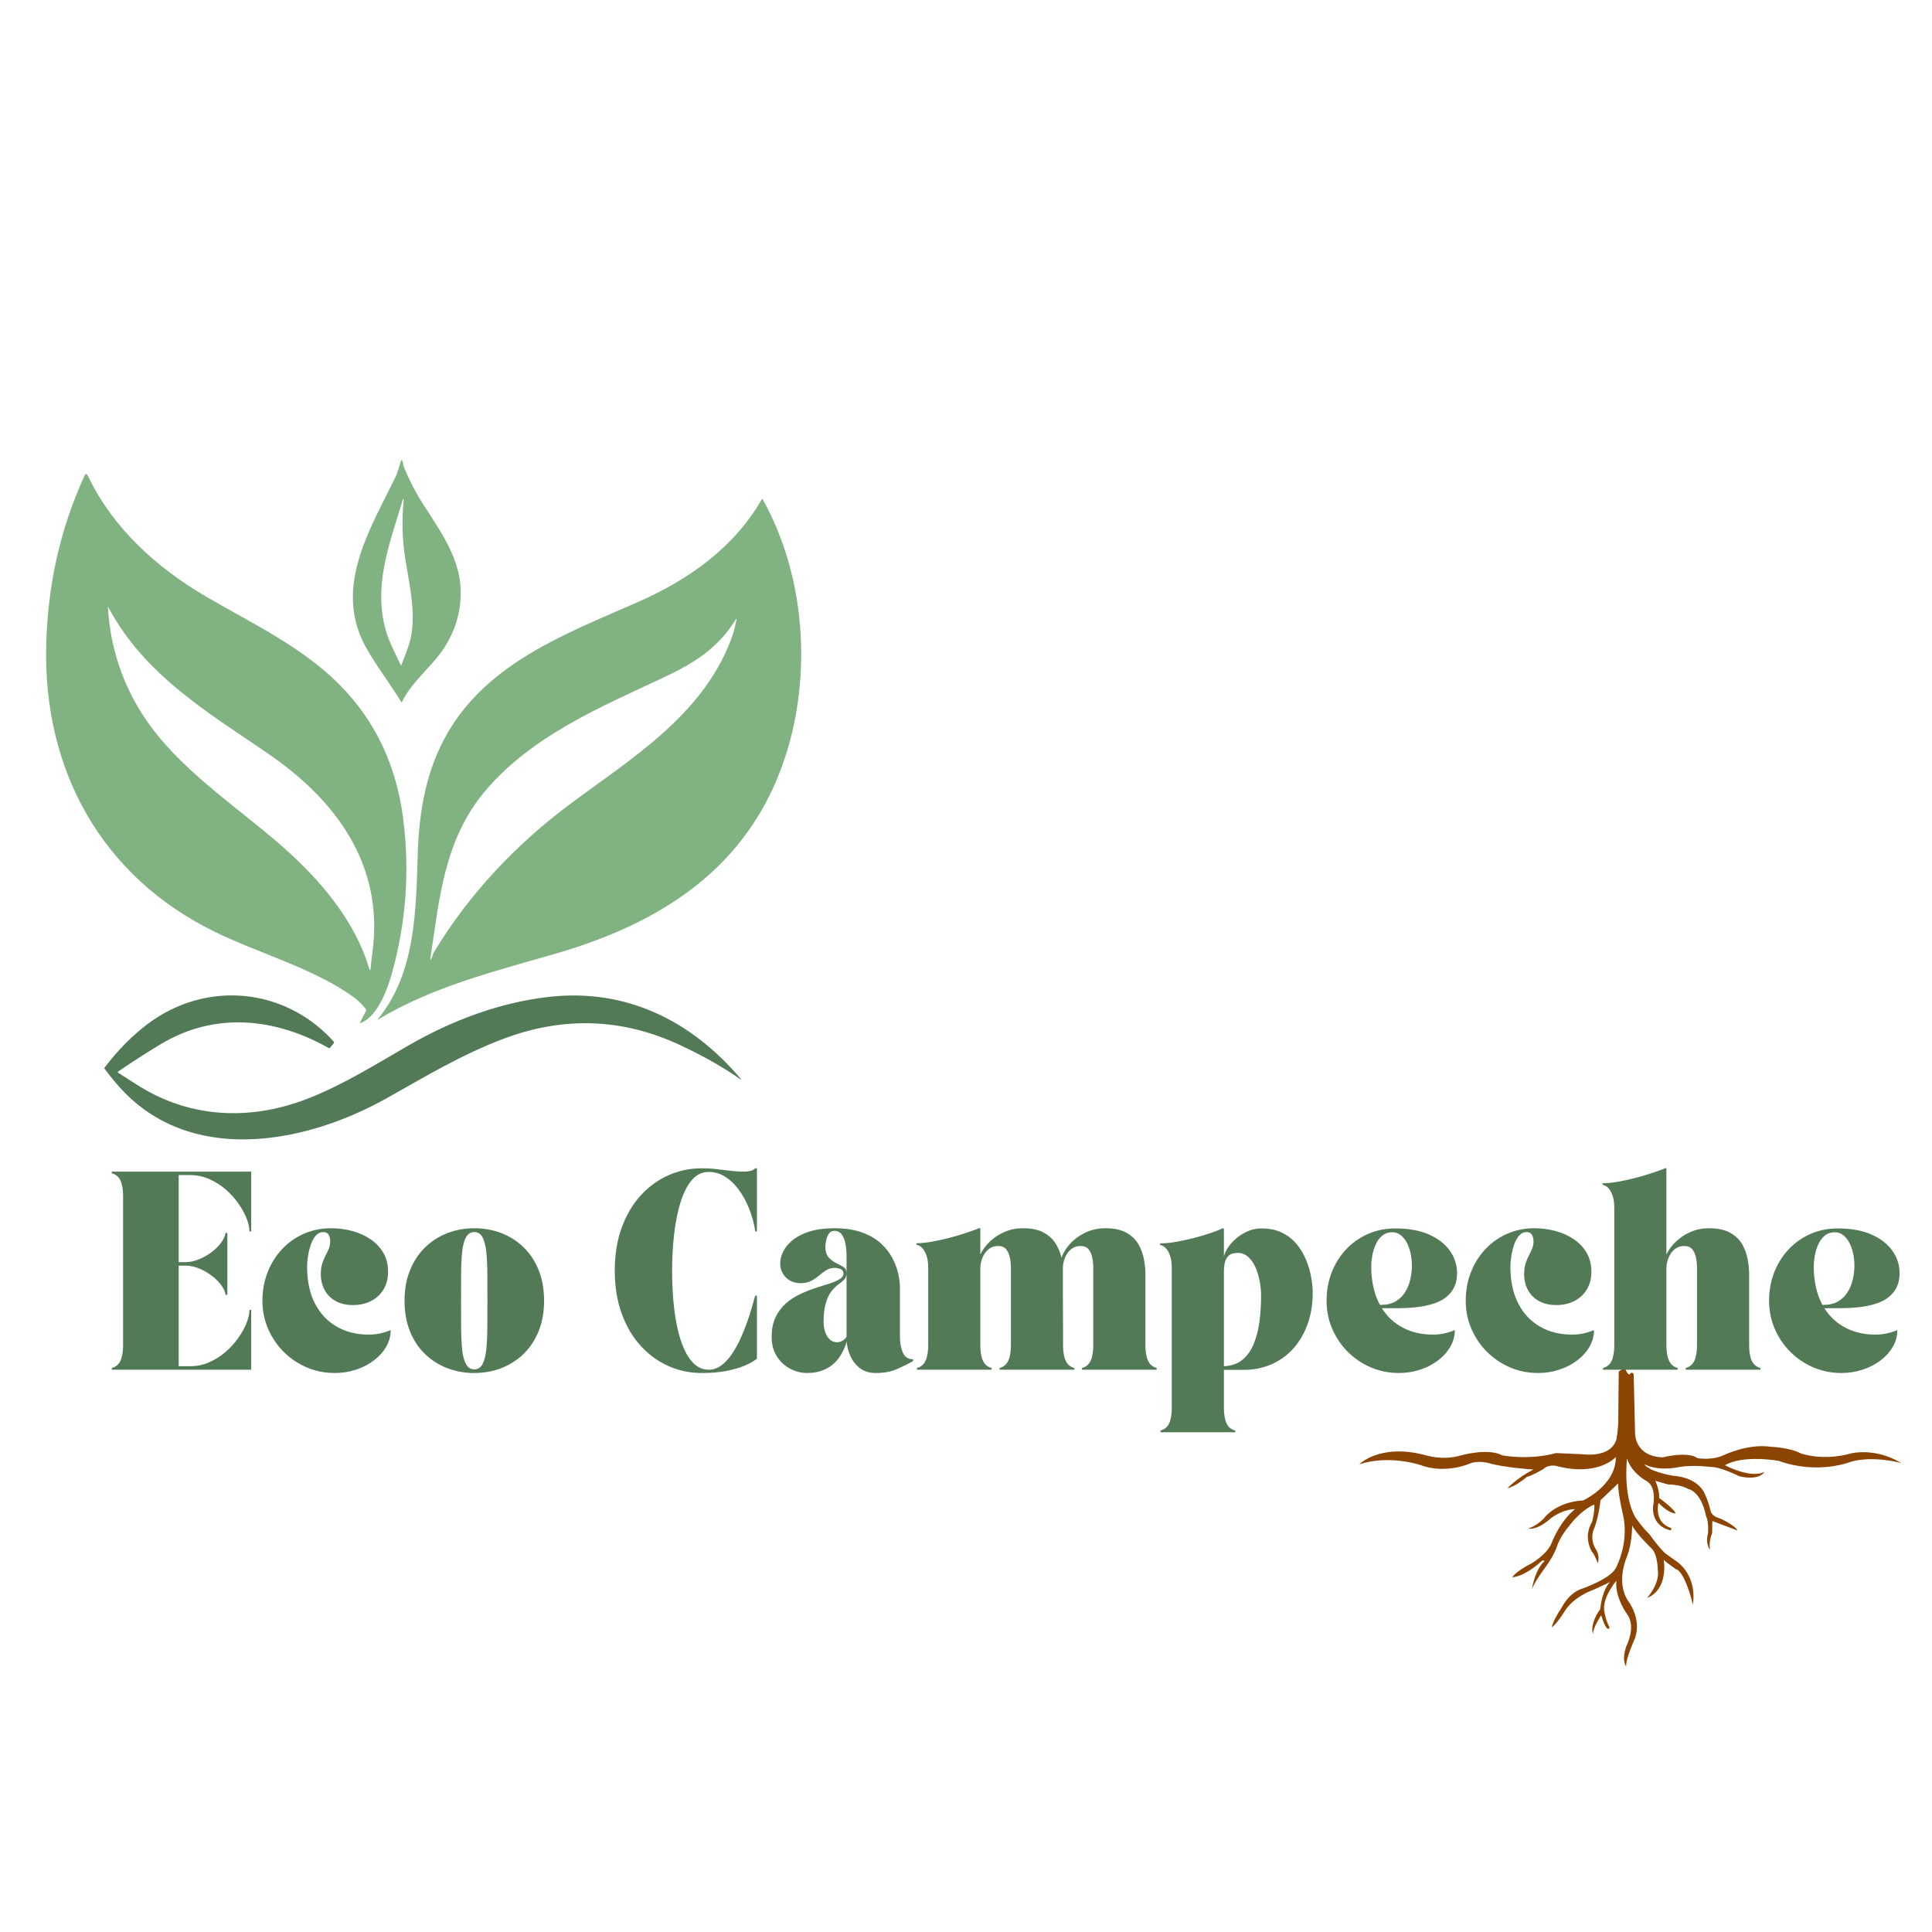
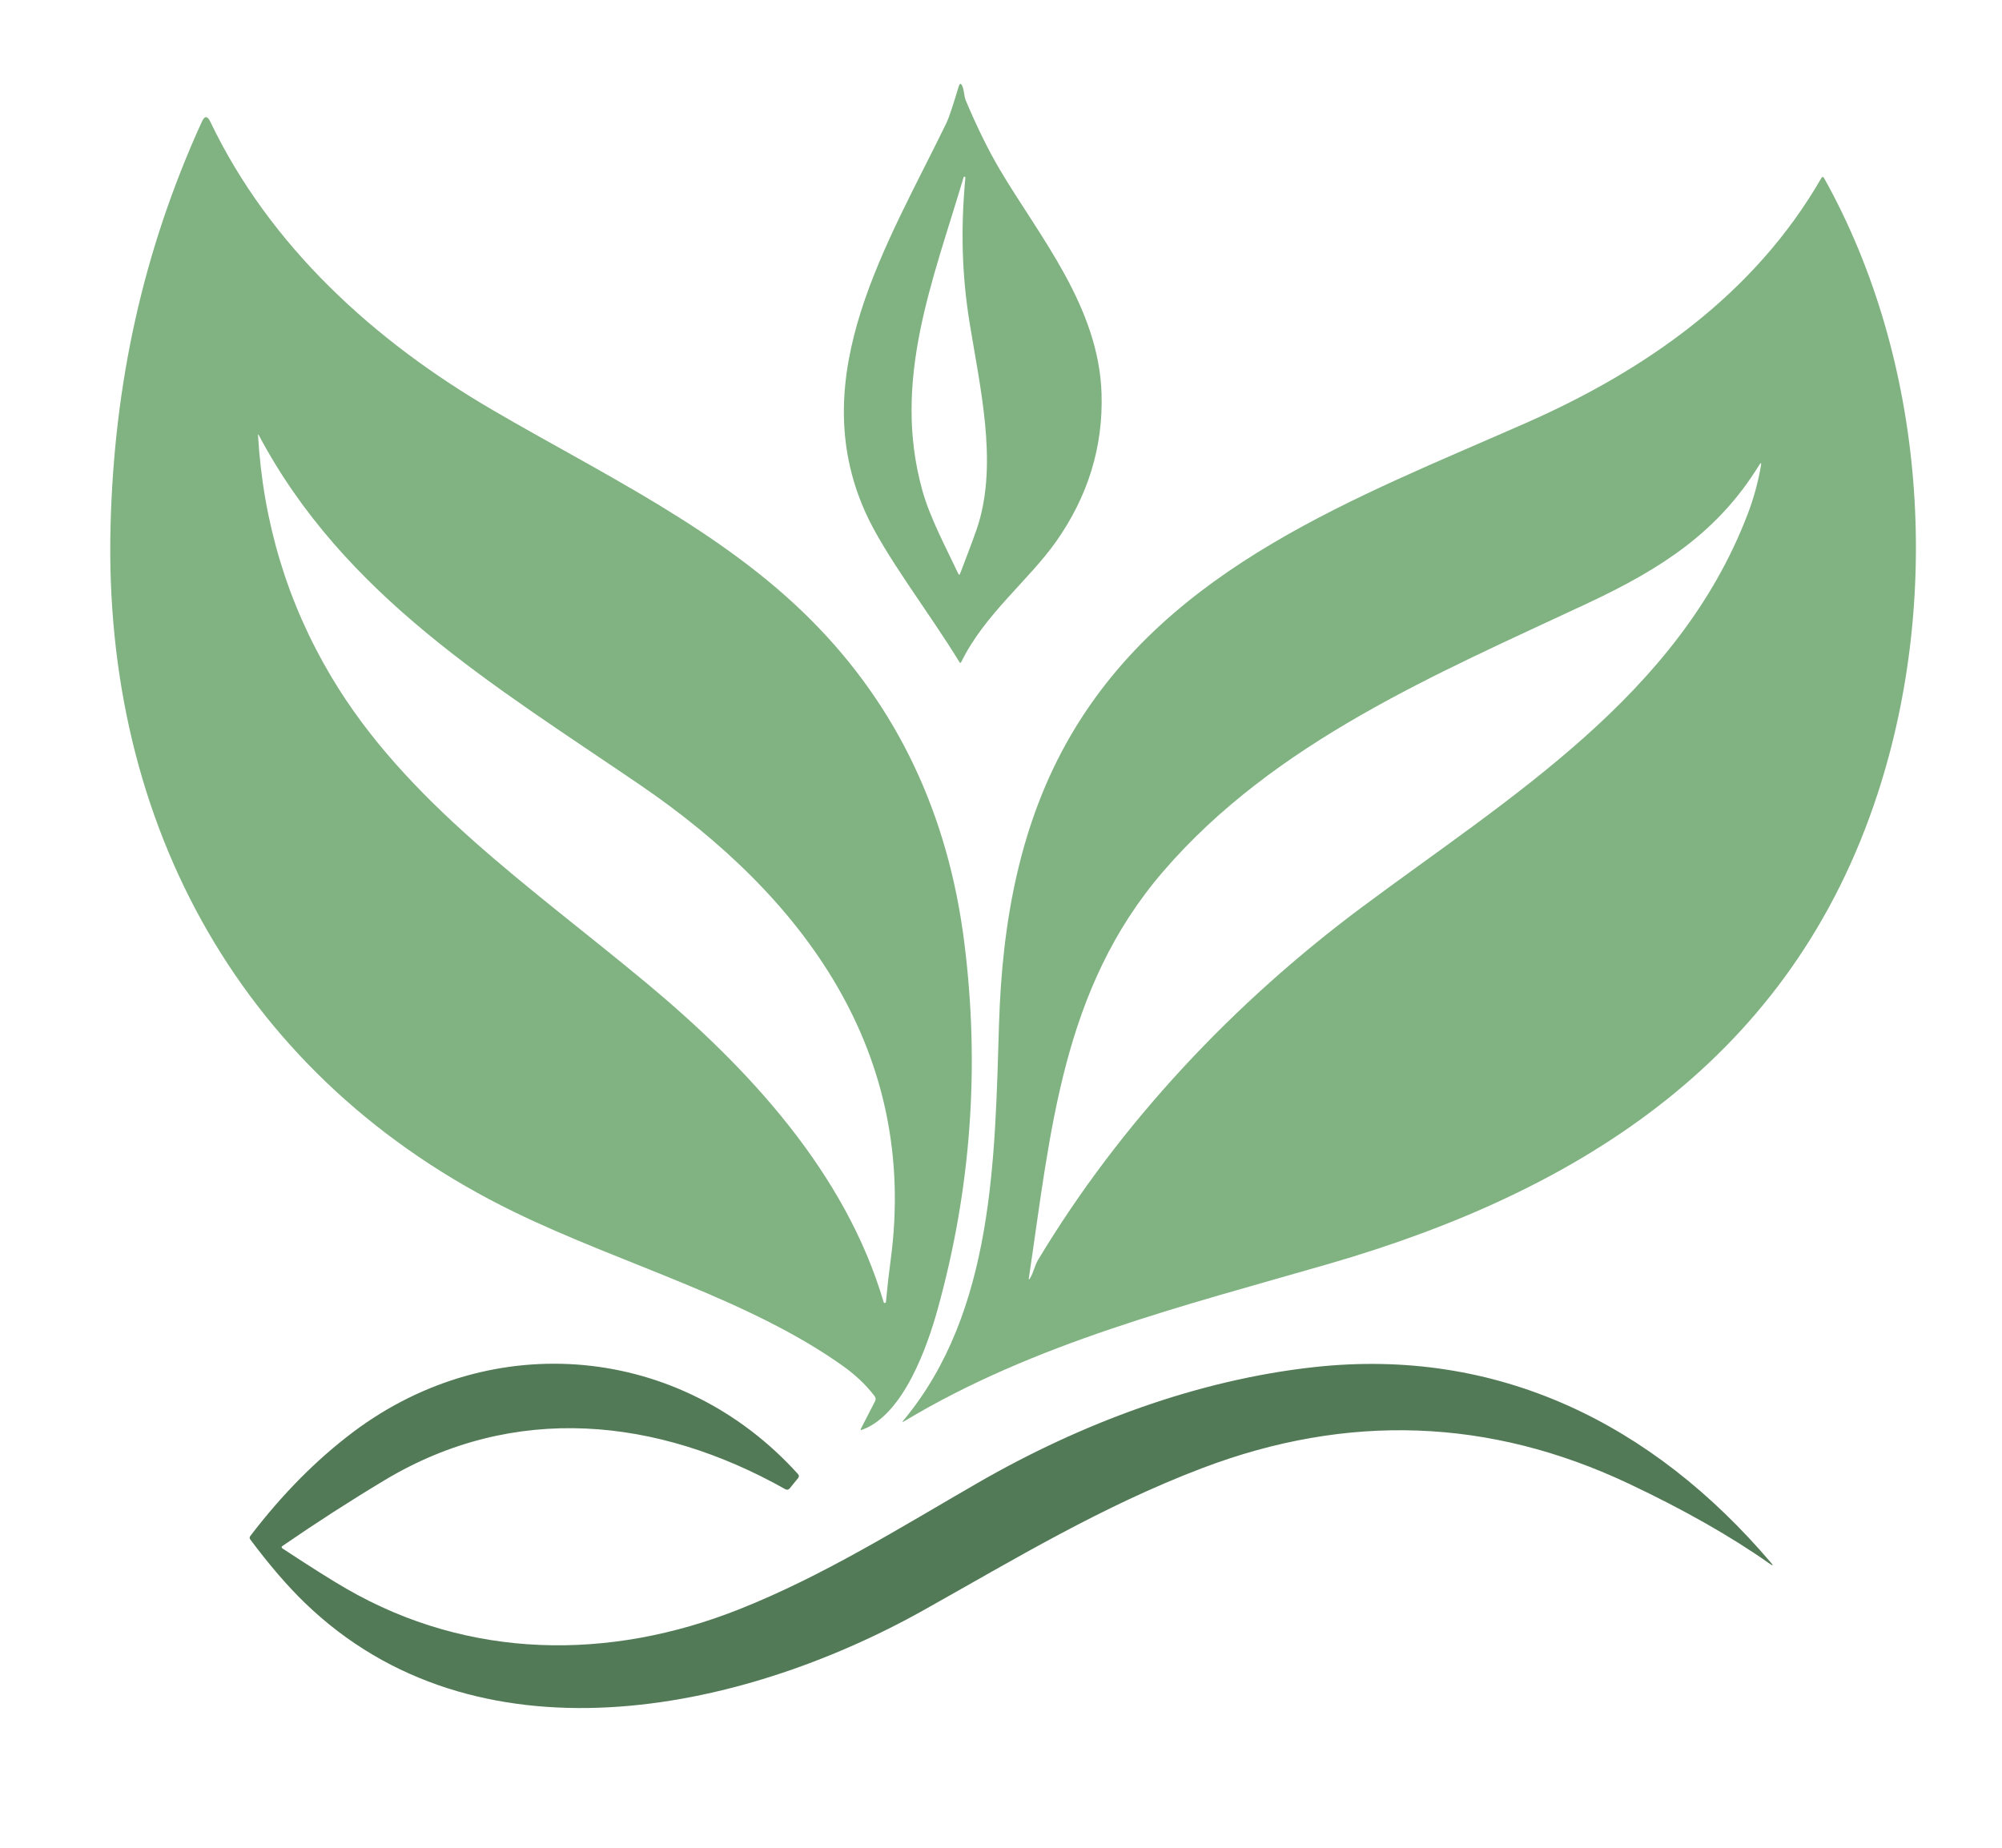
- <svg xmlns="http://www.w3.org/2000/svg" width="2000" zoomAndPan="magnify" viewBox="0 0 1500 1500" height="2000" preserveAspectRatio="xMidYMid meet" version="1.0">
-   <defs>
-     <g />
-     <clipPath id="95bdafae25">
-       <path d="M 1055.375 1062.191 L 1476.125 1062.191 L 1476.125 1293.941 L 1055.375 1293.941 Z M 1055.375 1062.191 " clip-rule="nonzero" />
-     </clipPath>
-     <clipPath id="c013f54023">
-       <rect x="0" width="1398" y="0" height="215" />
-     </clipPath>
-   </defs>
+ <svg xmlns="http://www.w3.org/2000/svg" width="650" viewBox="0 330 650 600" height="600" preserveAspectRatio="xMidYMid meet">
  <path fill="#80b381" d="M 313.574 362.656 C 317.258 371.387 320.957 378.891 324.688 385.191 C 337.363 406.656 356.809 429.574 357.648 457.887 C 358.156 475.133 353.262 491.078 342.973 505.727 C 334.016 518.477 319.766 529.348 312.105 544.941 C 311.906 545.324 311.707 545.324 311.492 544.973 C 301.648 528.812 287.23 510.359 280.902 496.199 C 261.043 451.758 288.379 408.918 307.305 369.887 C 308.055 368.328 309.367 364.43 311.234 358.176 C 311.617 356.922 312.027 356.906 312.504 358.113 C 313.055 359.504 313.008 361.277 313.574 362.656 M 314.828 434.938 C 312.211 418.887 311.938 403.855 313.434 387.684 C 313.449 387.531 313.344 387.391 313.191 387.359 C 313.039 387.332 312.902 387.422 312.855 387.574 C 302.871 421.316 289.492 453.621 299.508 489.414 C 301.969 498.156 307 507.559 311.156 516.352 C 311.355 516.762 311.523 516.746 311.691 516.336 C 314.98 507.836 316.996 502.363 317.73 499.93 C 323.801 479.645 318.25 456.082 314.828 434.938 Z M 314.828 434.938 " fill-opacity="1" fill-rule="nonzero" />
  <path fill="#80b381" d="M 283.973 783.367 C 281.27 779.805 277.859 776.547 273.746 773.609 C 243.062 751.719 201.922 740.559 167.062 723.602 C 79.016 680.777 33.457 598.008 35.887 500.984 C 37.035 455.105 46.191 411.977 65.531 369.535 C 66.434 367.562 67.336 367.562 68.27 369.504 C 87.641 409.988 121.457 440.656 159.738 463.023 C 195.148 483.738 234.18 501.996 263.473 531.473 C 291.297 559.449 307.84 594.309 313.082 636.043 C 318.176 676.359 315.285 716.082 304.414 755.203 C 301.191 766.824 293.453 789.391 279.879 794.281 C 279.434 794.449 279.312 794.312 279.543 793.883 L 284.113 785 C 284.402 784.434 284.355 783.887 283.973 783.367 M 210.039 649.332 C 242.926 676.727 274.543 710.773 286.895 752.832 C 287.016 753.23 287.598 753.188 287.645 752.758 C 288.055 748.246 288.562 743.77 289.156 739.32 C 298.27 671.789 261.117 621.23 207.652 584.766 C 160.441 552.57 111.734 523.582 84.016 471.281 C 83.832 470.93 83.754 470.961 83.77 471.34 C 85.438 499.762 93.371 525.906 107.574 549.77 C 131.809 590.484 172.215 617.852 210.039 649.332 Z M 210.039 649.332 " fill-opacity="1" fill-rule="nonzero" />
  <path fill="#80b381" d="M 324.367 662.266 C 325.391 629.301 331.125 597.059 347.727 568.668 C 379.805 513.797 440.652 491.492 495.398 467.367 C 534.445 450.168 569.641 425.508 591.32 387.867 C 591.641 387.316 591.945 387.316 592.254 387.867 C 625.383 447.23 630.414 523.855 609.711 587.457 C 581.719 673.516 513.395 716.707 431.156 740.48 C 384.281 754.027 335.789 766.09 293.59 791.5 C 292.949 791.879 292.871 791.773 293.348 791.207 C 322.824 755.816 323.008 705.836 324.367 662.266 M 336.98 739.211 C 363.855 694.418 400.734 655.492 442.059 624.672 C 490.02 588.91 544.875 555.949 567.426 496.949 C 569.367 491.859 570.805 486.629 571.734 481.262 C 571.918 480.18 571.719 480.102 571.141 481.051 C 557.824 502.715 539.582 514.594 515.367 525.938 C 466.414 548.855 413.852 570.93 377.633 613.004 C 344.762 651.18 341.137 697.52 334.059 744.914 C 333.953 745.602 334.09 745.648 334.441 745.051 C 335.574 743.172 335.957 740.926 336.98 739.211 Z M 336.98 739.211 " fill-opacity="1" fill-rule="nonzero" />
  <path fill="#537a57" d="M 91.781 832.855 C 100.816 838.801 107.711 843.145 112.453 845.879 C 152.324 868.906 197.762 869.332 240.004 852.562 C 267.203 841.77 292.125 826.129 317.395 811.559 C 351.184 792.062 388.855 778.074 426.723 773.918 C 486.289 767.391 536.559 792.277 574.945 837.395 C 575.816 838.418 575.711 838.559 574.594 837.777 C 561.98 828.895 546.691 820.211 528.758 811.742 C 483.66 790.461 437.504 788.793 390.293 806.742 C 357.664 819.156 329.609 836.188 299.938 852.82 C 239.637 886.594 154.359 904.008 99.016 850.512 C 93.434 845.133 87.516 838.266 81.262 829.902 C 80.973 829.523 80.988 829.141 81.277 828.758 C 91.598 815.227 102.742 803.973 114.715 794.969 C 159.895 761.043 221 766.488 259.07 808.637 C 259.469 809.066 259.484 809.508 259.117 809.969 L 256.441 813.254 C 256.012 813.773 255.508 813.867 254.926 813.547 C 213.418 790.199 166.957 785.414 124.957 810.594 C 113.691 817.352 102.637 824.477 91.766 831.969 C 91.324 832.258 91.34 832.562 91.781 832.855 Z M 91.781 832.855 " fill-opacity="1" fill-rule="nonzero" />
-   <g clip-path="url(#95bdafae25)">
-     <path fill="#8c4402" d="M 1257.727 1064.172 C 1258.223 1063.973 1258.883 1063.586 1259.621 1062.832 C 1260.418 1062.02 1261.781 1062.305 1262.172 1063.379 C 1262.781 1065.066 1263.785 1066.922 1265.305 1067.281 C 1265.305 1067.281 1265.305 1067.277 1265.305 1067.277 C 1265.406 1065.309 1268.332 1065.348 1268.379 1067.32 L 1269.48 1113.191 C 1269.48 1113.191 1269.395 1130.945 1291.039 1131.457 C 1291.039 1131.457 1309.957 1126.508 1318.137 1132.137 C 1318.137 1132.137 1329.555 1134.188 1339.098 1129.406 C 1339.098 1129.406 1357.504 1120.703 1374.719 1123.262 C 1374.719 1123.262 1389.375 1123.773 1398.066 1128.383 C 1398.066 1128.383 1415.109 1134.699 1437.266 1128.383 C 1437.266 1128.383 1455.844 1123.605 1476.125 1135.895 C 1476.125 1135.895 1454.992 1129.922 1437.098 1134.871 C 1437.098 1134.871 1411.875 1145.281 1380.855 1134.188 C 1380.855 1134.188 1353.414 1129.238 1339.27 1137.602 C 1339.27 1137.602 1359.082 1148.27 1369.945 1142.766 C 1369.945 1142.766 1366.496 1149.805 1350.516 1146.223 C 1350.516 1146.223 1335.816 1138.797 1328.277 1138.926 C 1328.277 1138.926 1314.598 1137.133 1304.117 1138.926 C 1304.117 1138.926 1288.395 1142.766 1276.766 1136.875 C 1276.766 1136.875 1278.68 1142.125 1299.391 1145.836 C 1299.391 1145.836 1315.75 1146.223 1322.781 1158.125 C 1322.781 1158.125 1326.488 1165.293 1328.148 1173.359 C 1328.148 1173.359 1329.172 1176.945 1333.773 1178.352 C 1338.375 1179.758 1348.602 1185.902 1348.855 1188.207 L 1329.426 1180.91 L 1329.301 1190.387 C 1329.301 1190.387 1326.488 1196.531 1327.637 1203.188 C 1327.637 1203.188 1323.805 1198.961 1326.105 1190.258 C 1326.105 1190.258 1326.871 1181.422 1324.57 1177.199 C 1324.57 1177.199 1321.629 1158.766 1310.508 1155.949 C 1310.508 1155.949 1306.035 1152.75 1294.914 1152.492 C 1294.914 1152.492 1289.801 1150.957 1285.199 1149.68 C 1285.199 1149.68 1288.652 1157.23 1288.141 1162.992 C 1288.141 1162.992 1298.297 1170.289 1300.656 1174.301 C 1300.871 1174.668 1300.566 1175.129 1300.148 1175.047 C 1298.316 1174.703 1293.812 1173.219 1287.629 1166.832 C 1287.629 1166.832 1283.809 1181.648 1296.992 1186.18 C 1297.414 1186.324 1297.68 1186.742 1297.617 1187.184 L 1297.605 1187.254 C 1297.531 1187.789 1297.02 1188.141 1296.496 1188.02 C 1293.203 1187.25 1282.762 1183.699 1283.41 1169.777 C 1283.41 1169.777 1286.734 1154.926 1278.68 1150.062 C 1278.68 1150.062 1266.918 1144.047 1263.215 1132.395 C 1263.215 1132.395 1259.848 1160.305 1269.562 1177.883 C 1269.562 1177.883 1275.699 1186.758 1280.641 1191.195 C 1280.641 1191.195 1286.605 1199.902 1292.742 1205.875 L 1300.07 1211.168 C 1300.07 1211.168 1317.797 1220.727 1314.387 1245.816 C 1314.387 1245.816 1308.422 1220.383 1301.262 1218.336 C 1301.262 1218.336 1293.934 1213.387 1291.719 1210.996 C 1291.719 1210.996 1295.809 1233.695 1278.766 1240.695 C 1278.766 1240.695 1288.82 1229.602 1287.117 1219.02 C 1287.117 1219.02 1287.117 1206.047 1281.664 1201.609 C 1281.664 1201.609 1270.754 1191.199 1267.176 1184.371 C 1267.176 1184.371 1267.348 1197.855 1263.258 1208.266 C 1263.258 1208.266 1254.223 1227.895 1263.938 1242.742 C 1263.938 1242.742 1274.844 1256.398 1269.391 1271.93 C 1269.391 1271.93 1261.895 1288.488 1262.574 1293.777 C 1262.574 1293.777 1258.656 1289.684 1262.746 1277.906 C 1262.746 1277.906 1270.074 1263.91 1263.938 1254.18 C 1263.938 1254.18 1253.754 1241.078 1254.906 1227.254 C 1254.906 1227.254 1244.426 1239.672 1245.445 1249.785 C 1245.445 1249.785 1245.574 1255.16 1249.664 1263.738 C 1249.664 1263.738 1247.746 1268.859 1243.145 1254.137 C 1243.145 1254.137 1237.137 1262.715 1236.754 1268.602 C 1236.754 1268.602 1233.816 1261.305 1242.379 1249.402 C 1242.379 1249.402 1243.656 1234.68 1250.047 1228.277 C 1250.047 1228.277 1240.973 1232.758 1235.223 1235.062 C 1235.223 1235.062 1221.801 1240.055 1215.152 1250.426 C 1215.152 1250.426 1208.891 1260.664 1204.801 1263.48 C 1204.801 1263.48 1205.184 1259.129 1212.469 1248.121 C 1212.469 1248.121 1217.453 1237.625 1227.039 1233.91 C 1227.039 1233.91 1250.688 1225.973 1254.652 1217.141 C 1254.652 1217.141 1264.875 1198.578 1260.273 1176.816 C 1260.273 1176.816 1256.184 1159.922 1256.312 1151.727 L 1242.637 1164.785 C 1242.637 1164.785 1241.359 1176.945 1238.035 1185.906 C 1238.035 1185.906 1233.305 1194.098 1239.312 1203.316 C 1239.312 1203.316 1242.254 1207.797 1240.594 1213.684 C 1240.594 1213.684 1237.652 1206.133 1235.863 1204.598 C 1235.863 1204.598 1228.832 1193.586 1236.117 1181.555 C 1236.117 1181.555 1238.418 1172.594 1237.777 1168.113 C 1237.777 1168.113 1228.191 1171.441 1217.457 1185.777 C 1217.457 1185.777 1210.938 1193.203 1208.125 1202.551 C 1208.125 1202.551 1205.57 1209.078 1200.328 1216.117 C 1200.328 1216.117 1191.637 1227.641 1189.336 1233.91 C 1189.336 1233.91 1191.508 1219.062 1199.051 1212.148 C 1199.051 1212.148 1198.41 1209.973 1195.215 1213.559 C 1195.215 1213.559 1183.457 1224.055 1174.125 1224.566 C 1174.125 1224.566 1175.914 1220.598 1189.465 1213.559 C 1189.465 1213.559 1201.605 1206.516 1204.93 1197.43 C 1204.93 1197.43 1210.809 1181.426 1222.824 1171.699 C 1222.824 1171.699 1214.133 1171.312 1203.781 1178.996 C 1203.781 1178.996 1194.578 1187.953 1186.395 1186.805 C 1186.395 1186.805 1194.449 1184.371 1200.074 1177.203 C 1200.074 1177.203 1209.402 1165.938 1229.215 1164.914 C 1229.215 1164.914 1254.781 1153.137 1254.523 1131.246 C 1254.523 1131.246 1240.762 1146.82 1208.211 1138.117 C 1208.211 1138.117 1202.117 1136.75 1198.281 1140.59 C 1198.281 1140.59 1188.953 1145.969 1185.5 1146.605 C 1185.5 1146.605 1176.809 1154.16 1170.418 1155.441 C 1170.418 1155.441 1178.598 1146.734 1190.613 1140.973 C 1190.613 1140.973 1167.605 1139.438 1155.977 1135.98 C 1155.977 1135.98 1147.41 1133.422 1140.379 1136.621 C 1140.379 1136.621 1121.844 1144.559 1103.055 1137.52 C 1103.055 1137.52 1078.898 1129.195 1055.379 1136.879 C 1055.379 1136.879 1071.227 1120.492 1106.379 1129.711 C 1106.379 1129.711 1119.93 1134.316 1134.246 1129.965 C 1134.246 1129.965 1155.336 1123.949 1166.457 1129.965 C 1166.457 1129.965 1186.781 1133.934 1208.125 1128.172 L 1228.961 1129.07 C 1228.961 1129.07 1250.18 1132.398 1254.91 1117.805 C 1254.91 1117.805 1256.57 1109.355 1256.441 1101.418 L 1256.773 1065.582 C 1256.777 1064.957 1257.148 1064.402 1257.727 1064.172 Z M 1257.727 1064.172 " fill-opacity="1" fill-rule="nonzero" />
-   </g>
-   <g transform="matrix(1, 0, 0, 1, 83, 905)">
-     <g clip-path="url(#c013f54023)">
-       <g fill="#537a57" fill-opacity="1">
-         <g transform="translate(0.428261, 158.4343)">
-           <g>
-             <path d="M 111.578 0 L 3.375 0 L 3.375 -1.344 C 6.52 -2.156 8.766 -4.047 10.109 -7.016 C 11.461 -9.984 12.141 -13.941 12.141 -18.891 L 12.141 -134.922 C 12.141 -139.961 11.461 -143.941 10.109 -146.859 C 8.766 -149.785 6.52 -151.656 3.375 -152.469 L 3.375 -153.812 L 111.578 -153.812 L 111.578 -107.391 L 110.234 -107.391 C 110.234 -110.359 109.488 -113.734 108 -117.516 C 106.52 -121.297 104.383 -125.164 101.594 -129.125 C 98.801 -133.082 95.516 -136.703 91.734 -139.984 C 87.961 -143.266 83.738 -145.938 79.062 -148 C 74.383 -150.07 69.395 -151.109 64.094 -151.109 L 55.312 -151.109 L 55.312 -83.516 L 60.578 -83.516 C 63.91 -83.516 67.305 -84.211 70.766 -85.609 C 74.234 -87.004 77.473 -88.801 80.484 -91 C 83.492 -93.207 86.008 -95.66 88.031 -98.359 C 90.062 -101.055 91.301 -103.664 91.75 -106.188 L 93.094 -106.188 L 93.094 -58.156 L 91.75 -58.156 C 91.301 -60.758 90.062 -63.391 88.031 -66.047 C 86.008 -68.703 83.492 -71.129 80.484 -73.328 C 77.473 -75.535 74.234 -77.332 70.766 -78.719 C 67.305 -80.113 63.91 -80.812 60.578 -80.812 L 55.312 -80.812 L 55.312 -2.703 L 64.094 -2.703 C 69.395 -2.703 74.383 -3.734 79.062 -5.797 C 83.738 -7.867 87.961 -10.547 91.734 -13.828 C 95.516 -17.109 98.801 -20.727 101.594 -24.688 C 104.383 -28.645 106.52 -32.508 108 -36.281 C 109.488 -40.062 110.234 -43.438 110.234 -46.406 L 111.578 -46.406 Z M 111.578 0 " />
-           </g>
-         </g>
-       </g>
-       <g fill="#537a57" fill-opacity="1">
-         <g transform="translate(115.3543, 158.4343)">
-           <g>
-             <path d="M 5.391 -53.562 C 5.391 -61.301 6.691 -68.566 9.297 -75.359 C 11.91 -82.148 15.602 -88.129 20.375 -93.297 C 25.145 -98.473 30.789 -102.52 37.312 -105.438 C 43.832 -108.363 51.004 -109.828 58.828 -109.828 C 64.316 -109.828 69.691 -109.129 74.953 -107.734 C 80.211 -106.336 84.957 -104.223 89.188 -101.391 C 93.414 -98.555 96.766 -95.023 99.234 -90.797 C 101.711 -86.578 102.953 -81.676 102.953 -76.094 C 102.953 -70.789 101.758 -66.18 99.375 -62.266 C 96.988 -58.348 93.75 -55.352 89.656 -53.281 C 85.562 -51.219 80.906 -50.188 75.688 -50.188 C 70.469 -50.188 65.992 -51.219 62.266 -53.281 C 58.535 -55.352 55.68 -58.211 53.703 -61.859 C 51.723 -65.504 50.734 -69.578 50.734 -74.078 C 50.734 -77.305 51.094 -80.066 51.812 -82.359 C 52.531 -84.66 53.383 -86.734 54.375 -88.578 C 55.363 -90.422 56.219 -92.219 56.938 -93.969 C 57.656 -95.727 58.016 -97.641 58.016 -99.703 C 58.016 -101.68 57.609 -103.367 56.797 -104.766 C 55.992 -106.16 54.602 -106.859 52.625 -106.859 C 50.375 -106.859 48.461 -105.957 46.891 -104.156 C 45.316 -102.363 44.035 -100.07 43.047 -97.281 C 42.055 -94.488 41.312 -91.562 40.812 -88.5 C 40.32 -85.445 40.078 -82.617 40.078 -80.016 C 40.078 -68.766 42.117 -59.203 46.203 -51.328 C 50.297 -43.461 55.941 -37.484 63.141 -33.391 C 70.336 -29.297 78.566 -27.25 87.828 -27.25 C 90.891 -27.25 93.812 -27.539 96.594 -28.125 C 99.383 -28.719 102.176 -29.598 104.969 -30.766 C 104.969 -26.086 103.773 -21.723 101.391 -17.672 C 99.004 -13.629 95.766 -10.078 91.672 -7.016 C 87.586 -3.953 82.957 -1.594 77.781 0.062 C 72.613 1.727 67.238 2.562 61.656 2.562 C 53.832 2.562 46.523 1.102 39.734 -1.812 C 32.941 -4.738 26.984 -8.766 21.859 -13.891 C 16.734 -19.023 12.707 -24.984 9.781 -31.766 C 6.852 -38.555 5.391 -45.82 5.391 -53.562 Z M 5.391 -53.562 " />
-           </g>
-         </g>
-       </g>
-       <g fill="#537a57" fill-opacity="1">
-         <g transform="translate(225.694, 158.4343)">
-           <g>
-             <path d="M 59.5 2.562 C 52.031 2.562 45.035 1.305 38.516 -1.203 C 31.992 -3.723 26.238 -7.391 21.25 -12.203 C 16.258 -17.016 12.367 -22.906 9.578 -29.875 C 6.785 -36.852 5.391 -44.75 5.391 -53.562 C 5.391 -62.375 6.805 -70.266 9.641 -77.234 C 12.473 -84.211 16.383 -90.129 21.375 -94.984 C 26.375 -99.836 32.133 -103.523 38.656 -106.047 C 45.176 -108.566 52.172 -109.828 59.641 -109.828 C 67.098 -109.828 74.086 -108.566 80.609 -106.047 C 87.129 -103.523 92.883 -99.836 97.875 -94.984 C 102.875 -90.129 106.766 -84.211 109.547 -77.234 C 112.336 -70.266 113.734 -62.375 113.734 -53.562 C 113.734 -44.75 112.316 -36.852 109.484 -29.875 C 106.648 -22.906 102.738 -17.016 97.75 -12.203 C 92.758 -7.391 87.004 -3.723 80.484 -1.203 C 73.961 1.305 66.969 2.562 59.5 2.562 Z M 49.25 -53.703 C 49.25 -46.328 49.27 -39.398 49.312 -32.922 C 49.352 -26.441 49.617 -20.75 50.109 -15.844 C 50.609 -10.945 51.598 -7.125 53.078 -4.375 C 54.566 -1.633 56.707 -0.266 59.5 -0.266 C 62.375 -0.266 64.531 -1.633 65.969 -4.375 C 67.414 -7.125 68.383 -10.945 68.875 -15.844 C 69.375 -20.75 69.645 -26.441 69.688 -32.922 C 69.727 -39.398 69.75 -46.328 69.75 -53.703 C 69.75 -61.078 69.727 -67.977 69.688 -74.406 C 69.645 -80.844 69.375 -86.488 68.875 -91.344 C 68.383 -96.195 67.414 -99.992 65.969 -102.734 C 64.531 -105.484 62.375 -106.859 59.5 -106.859 C 56.707 -106.859 54.566 -105.484 53.078 -102.734 C 51.598 -99.992 50.609 -96.195 50.109 -91.344 C 49.617 -86.488 49.352 -80.844 49.312 -74.406 C 49.27 -67.977 49.25 -61.078 49.25 -53.703 Z M 49.25 -53.703 " />
-           </g>
-         </g>
-       </g>
-       <g fill="#537a57" fill-opacity="1">
-         <g transform="translate(344.8016, 158.4343)">
-           <g />
-         </g>
-       </g>
-       <g fill="#537a57" fill-opacity="1">
-         <g transform="translate(388.236, 158.4343)">
-           <g>
-             <path d="M 6.078 -76.906 C 6.078 -89.32 7.875 -100.453 11.469 -110.297 C 15.062 -120.148 19.984 -128.492 26.234 -135.328 C 32.492 -142.16 39.672 -147.375 47.766 -150.969 C 55.859 -154.57 64.445 -156.375 73.531 -156.375 C 77.219 -156.375 80.363 -156.238 82.969 -155.969 C 85.582 -155.695 88.055 -155.406 90.391 -155.094 C 92.734 -154.781 95.227 -154.488 97.875 -154.219 C 100.531 -153.945 103.66 -153.812 107.266 -153.812 C 108.609 -153.812 110.066 -154.016 111.641 -154.422 C 113.223 -154.828 114.375 -155.477 115.094 -156.375 L 116.438 -156.375 L 116.438 -107.391 L 115.094 -107.391 C 114.633 -111.078 113.754 -115.016 112.453 -119.203 C 111.148 -123.391 109.461 -127.504 107.391 -131.547 C 105.328 -135.598 102.879 -139.285 100.047 -142.609 C 97.211 -145.941 94.039 -148.598 90.531 -150.578 C 87.02 -152.555 83.195 -153.547 79.062 -153.547 C 73.844 -153.547 69.43 -151.406 65.828 -147.125 C 62.234 -142.852 59.312 -137.07 57.062 -129.781 C 54.82 -122.5 53.18 -114.297 52.141 -105.172 C 51.109 -96.047 50.594 -86.578 50.594 -76.766 C 50.594 -69.035 50.906 -61.438 51.531 -53.969 C 52.164 -46.5 53.18 -39.504 54.578 -32.984 C 55.973 -26.461 57.789 -20.727 60.031 -15.781 C 62.281 -10.832 64.977 -6.961 68.125 -4.172 C 71.281 -1.391 74.926 0 79.062 0 C 82.477 0 85.672 -1.078 88.641 -3.234 C 91.609 -5.391 94.328 -8.266 96.797 -11.859 C 99.273 -15.461 101.504 -19.422 103.484 -23.734 C 105.461 -28.055 107.219 -32.375 108.75 -36.688 C 110.281 -41.008 111.562 -45.016 112.594 -48.703 C 113.625 -52.391 114.457 -55.316 115.094 -57.484 L 116.438 -57.484 L 116.438 -8.5 C 116.438 -8.5 115.625 -7.938 114 -6.812 C 112.383 -5.688 109.867 -4.406 106.453 -2.969 C 103.035 -1.531 98.602 -0.25 93.156 0.875 C 87.719 2 81.176 2.562 73.531 2.562 C 64.445 2.562 55.859 0.766 47.766 -2.828 C 39.672 -6.43 32.492 -11.648 26.234 -18.484 C 19.984 -25.316 15.062 -33.656 11.469 -43.5 C 7.875 -53.352 6.078 -64.488 6.078 -76.906 Z M 6.078 -76.906 " />
-           </g>
-         </g>
-       </g>
-       <g fill="#537a57" fill-opacity="1">
-         <g transform="translate(510.7158, 158.4343)">
-           <g>
-             <path d="M 5.391 -25.5 C 5.391 -31.438 6.398 -36.52 8.422 -40.75 C 10.453 -44.977 13.109 -48.531 16.391 -51.406 C 19.672 -54.281 23.289 -56.66 27.25 -58.547 C 31.207 -60.441 35.188 -62.039 39.188 -63.344 C 43.195 -64.645 46.844 -65.812 50.125 -66.844 C 53.406 -67.883 56.055 -69.008 58.078 -70.219 C 60.109 -71.438 61.125 -72.898 61.125 -74.609 C 61.125 -76.41 60.332 -77.602 58.75 -78.188 C 57.176 -78.77 55.719 -79.062 54.375 -79.062 C 51.852 -79.062 49.645 -78.453 47.75 -77.234 C 45.863 -76.023 44.02 -74.656 42.219 -73.125 C 40.426 -71.594 38.406 -70.219 36.156 -69 C 33.906 -67.789 31.207 -67.188 28.062 -67.188 C 23.207 -67.188 19.316 -68.691 16.391 -71.703 C 13.473 -74.723 12.016 -78.301 12.016 -82.438 C 12.016 -85.582 12.82 -88.75 14.438 -91.938 C 16.051 -95.133 18.547 -98.082 21.922 -100.781 C 25.297 -103.477 29.633 -105.66 34.938 -107.328 C 40.25 -108.992 46.594 -109.828 53.969 -109.828 C 62.426 -109.828 69.625 -108.742 75.562 -106.578 C 81.5 -104.422 86.375 -101.586 90.188 -98.078 C 94.008 -94.578 97 -90.754 99.156 -86.609 C 101.32 -82.473 102.832 -78.426 103.688 -74.469 C 104.539 -70.52 104.969 -67.062 104.969 -64.094 L 104.969 -26.172 C 104.969 -21.141 105.707 -16.867 107.188 -13.359 C 108.676 -9.848 111.352 -8.094 115.219 -8.094 L 115.219 -6.75 C 111.625 -4.676 107.488 -2.602 102.812 -0.531 C 98.133 1.531 92.602 2.562 86.219 2.562 C 81.352 2.562 77.301 1.348 74.062 -1.078 C 70.832 -3.504 68.363 -6.582 66.656 -10.312 C 64.945 -14.051 63.957 -17.852 63.688 -21.719 C 60.988 -13.27 57.031 -7.109 51.812 -3.234 C 46.594 0.629 40.383 2.562 33.188 2.562 C 28.332 2.562 23.789 1.414 19.562 -0.875 C 15.332 -3.164 11.91 -6.398 9.297 -10.578 C 6.691 -14.766 5.391 -19.738 5.391 -25.5 Z M 45.734 -36.703 C 45.734 -34.273 46.113 -31.867 46.875 -29.484 C 47.645 -27.098 48.816 -25.141 50.391 -23.609 C 51.961 -22.078 53.875 -21.312 56.125 -21.312 C 57.926 -21.312 59.613 -21.895 61.188 -23.062 C 62.758 -24.238 63.547 -25.188 63.547 -25.906 L 63.547 -80.812 C 63.547 -82.707 63.547 -85.16 63.547 -88.172 C 63.547 -91.18 63.297 -94.172 62.797 -97.141 C 62.305 -100.109 61.383 -102.625 60.031 -104.688 C 58.688 -106.758 56.664 -107.797 53.969 -107.797 C 52.082 -107.797 50.645 -106.988 49.656 -105.375 C 48.664 -103.758 47.988 -101.984 47.625 -100.047 C 47.27 -98.109 47.094 -96.645 47.094 -95.656 C 47.094 -91.695 48.055 -88.75 49.984 -86.812 C 51.922 -84.883 53.969 -83.426 56.125 -82.438 C 58.008 -81.539 59.719 -80.617 61.25 -79.672 C 62.781 -78.723 63.547 -77.172 63.547 -75.016 C 63.547 -72.859 62.938 -71.172 61.719 -69.953 C 60.508 -68.742 59.023 -67.508 57.266 -66.25 C 55.516 -64.988 53.758 -63.273 52 -61.109 C 50.25 -58.953 48.766 -55.961 47.547 -52.141 C 46.336 -48.316 45.734 -43.172 45.734 -36.703 Z M 45.734 -36.703 " />
-           </g>
-         </g>
-       </g>
-       <g fill="#537a57" fill-opacity="1">
-         <g transform="translate(627.2605, 158.4343)">
-           <g>
-             <path d="M 1.344 -96.875 L 1.344 -98.219 C 4.758 -98.219 8.648 -98.598 13.016 -99.359 C 17.379 -100.129 21.766 -101.078 26.172 -102.203 C 30.578 -103.328 34.691 -104.52 38.516 -105.781 C 42.336 -107.039 45.461 -108.117 47.891 -109.016 C 48.617 -109.285 49.16 -109.555 49.516 -109.828 L 50.859 -109.828 L 50.859 -89.453 C 52.566 -93.047 55.039 -96.395 58.281 -99.5 C 61.52 -102.602 65.32 -105.098 69.688 -106.984 C 74.051 -108.879 78.797 -109.828 83.922 -109.828 C 90.578 -109.828 95.926 -108.723 99.969 -106.516 C 104.02 -104.316 107.125 -101.484 109.281 -98.016 C 111.445 -94.555 112.977 -90.895 113.875 -87.031 C 115.312 -90.988 117.648 -94.695 120.891 -98.156 C 124.129 -101.613 128.062 -104.422 132.688 -106.578 C 137.32 -108.742 142.383 -109.828 147.875 -109.828 C 154.801 -109.828 160.332 -108.633 164.469 -106.25 C 168.602 -103.863 171.703 -100.828 173.766 -97.141 C 175.836 -93.453 177.234 -89.539 177.953 -85.406 C 178.68 -81.27 179.047 -77.445 179.047 -73.938 L 179.047 -18.891 C 179.047 -13.941 179.719 -9.984 181.062 -7.016 C 182.414 -4.047 184.664 -2.156 187.812 -1.344 L 187.812 0 L 129.797 0 L 129.797 -1.344 C 132.941 -2.156 135.188 -4.047 136.531 -7.016 C 137.883 -9.984 138.562 -13.941 138.562 -18.891 L 138.562 -79.062 C 138.562 -81.582 138.312 -84.145 137.812 -86.75 C 137.32 -89.363 136.379 -91.566 134.984 -93.359 C 133.586 -95.16 131.453 -96.062 128.578 -96.062 C 125.785 -96.062 123.379 -95.227 121.359 -93.562 C 119.336 -91.906 117.766 -89.75 116.641 -87.094 C 115.516 -84.438 114.953 -81.582 114.953 -78.531 C 114.953 -73.582 114.953 -68.16 114.953 -62.266 C 114.953 -56.367 114.973 -50.539 115.016 -44.781 C 115.066 -39.031 115.094 -33.859 115.094 -29.266 C 115.094 -24.68 115.094 -21.223 115.094 -18.891 C 115.094 -13.941 115.766 -9.984 117.109 -7.016 C 118.461 -4.047 120.711 -2.156 123.859 -1.344 L 123.859 0 L 65.844 0 L 65.844 -1.344 C 68.988 -2.156 71.234 -4.047 72.578 -7.016 C 73.93 -9.984 74.609 -13.941 74.609 -18.891 L 74.609 -79.062 C 74.609 -81.582 74.359 -84.145 73.859 -86.75 C 73.367 -89.363 72.426 -91.566 71.031 -93.359 C 69.633 -95.16 67.5 -96.062 64.625 -96.062 C 61.832 -96.062 59.398 -95.227 57.328 -93.562 C 55.266 -91.906 53.672 -89.727 52.547 -87.031 C 51.422 -84.332 50.859 -81.453 50.859 -78.391 L 50.859 -18.891 C 50.859 -13.941 51.531 -9.984 52.875 -7.016 C 54.227 -4.047 56.484 -2.156 59.641 -1.344 L 59.641 0 L 1.625 0 L 1.625 -1.344 C 4.77 -2.156 7.016 -4.047 8.359 -7.016 C 9.711 -9.984 10.391 -13.941 10.391 -18.891 L 10.391 -79.062 C 10.391 -83.289 9.867 -86.707 8.828 -89.312 C 7.797 -91.926 6.582 -93.836 5.188 -95.047 C 3.801 -96.266 2.52 -96.875 1.344 -96.875 Z M 1.344 -96.875 " />
-           </g>
-         </g>
-       </g>
-       <g fill="#537a57" fill-opacity="1">
-         <g transform="translate(816.3758, 158.4343)">
-           <g>
-             <path d="M 10.391 -78.922 C 10.391 -83.148 9.867 -86.566 8.828 -89.172 C 7.797 -91.785 6.582 -93.695 5.188 -94.906 C 3.801 -96.125 2.52 -96.734 1.344 -96.734 L 1.344 -98.094 C 5.031 -98.094 9.191 -98.492 13.828 -99.297 C 18.461 -100.109 23.117 -101.117 27.797 -102.328 C 32.473 -103.547 36.742 -104.805 40.609 -106.109 C 44.473 -107.422 47.441 -108.613 49.516 -109.688 L 50.859 -109.688 L 50.859 -88.109 C 51.848 -91.609 53.805 -95.02 56.734 -98.344 C 59.66 -101.676 63.164 -104.398 67.25 -106.516 C 71.344 -108.629 75.598 -109.688 80.016 -109.688 C 86.305 -109.688 91.723 -108.539 96.266 -106.25 C 100.805 -103.957 104.582 -100.941 107.594 -97.203 C 110.613 -93.473 113.02 -89.379 114.812 -84.922 C 116.613 -80.473 117.895 -76.02 118.656 -71.562 C 119.426 -67.113 119.812 -63.094 119.812 -59.5 C 119.812 -51.039 118.551 -43.191 116.031 -35.953 C 113.508 -28.711 109.91 -22.395 105.234 -17 C 100.555 -11.602 94.891 -7.395 88.234 -4.375 C 81.578 -1.363 74.113 0.141 65.844 0.141 L 50.859 0.141 L 50.859 29.688 C 50.859 34.633 51.531 38.594 52.875 41.562 C 54.227 44.531 56.484 46.414 59.641 47.219 L 59.641 48.578 L 1.625 48.578 L 1.625 47.219 C 4.77 46.414 7.016 44.531 8.359 41.562 C 9.711 38.594 10.391 34.633 10.391 29.688 Z M 50.859 -76.094 L 50.859 -2.703 C 56.711 -2.973 61.504 -4.633 65.234 -7.688 C 68.961 -10.75 71.883 -14.844 74 -19.969 C 76.113 -25.094 77.598 -30.867 78.453 -37.297 C 79.305 -43.734 79.734 -50.461 79.734 -57.484 C 79.734 -61.254 79.348 -65.094 78.578 -69 C 77.816 -72.914 76.695 -76.516 75.219 -79.797 C 73.738 -83.086 71.848 -85.723 69.547 -87.703 C 67.254 -89.68 64.625 -90.672 61.656 -90.672 C 58.508 -90.672 56.172 -89.973 54.641 -88.578 C 53.109 -87.18 52.094 -85.379 51.594 -83.172 C 51.102 -80.973 50.859 -78.613 50.859 -76.094 Z M 50.859 -76.094 " />
-           </g>
-         </g>
-       </g>
-       <g fill="#537a57" fill-opacity="1">
-         <g transform="translate(941.5533, 158.4343)">
-           <g>
-             <path d="M 61.656 2.562 C 53.832 2.562 46.523 1.102 39.734 -1.812 C 32.941 -4.738 26.984 -8.766 21.859 -13.891 C 16.734 -19.023 12.707 -24.984 9.781 -31.766 C 6.852 -38.555 5.391 -45.82 5.391 -53.562 C 5.391 -61.301 6.691 -68.566 9.297 -75.359 C 11.91 -82.148 15.602 -88.109 20.375 -93.234 C 25.145 -98.359 30.789 -102.379 37.312 -105.297 C 43.832 -108.223 51.004 -109.688 58.828 -109.688 C 69.078 -109.688 77.754 -108.113 84.859 -104.969 C 91.973 -101.82 97.395 -97.617 101.125 -92.359 C 104.852 -87.098 106.719 -81.27 106.719 -74.875 C 106.719 -65.977 103.07 -59.234 95.781 -54.641 C 88.5 -50.055 76.719 -47.766 60.438 -47.766 L 48.297 -47.766 C 52.523 -41.109 58.035 -36.023 64.828 -32.516 C 71.617 -29.004 79.285 -27.25 87.828 -27.25 C 90.891 -27.25 93.812 -27.539 96.594 -28.125 C 99.383 -28.719 102.176 -29.598 104.969 -30.766 C 104.969 -26.086 103.773 -21.723 101.391 -17.672 C 99.004 -13.629 95.766 -10.078 91.672 -7.016 C 87.586 -3.953 82.957 -1.594 77.781 0.062 C 72.613 1.727 67.238 2.562 61.656 2.562 Z M 46.812 -50.328 L 47.625 -50.328 C 52.125 -50.328 55.898 -51.223 58.953 -53.016 C 62.016 -54.816 64.488 -57.223 66.375 -60.234 C 68.27 -63.254 69.617 -66.562 70.422 -70.156 C 71.234 -73.758 71.641 -77.312 71.641 -80.812 C 71.641 -83.695 71.348 -86.645 70.766 -89.656 C 70.18 -92.664 69.258 -95.453 68 -98.016 C 66.738 -100.578 65.141 -102.664 63.203 -104.281 C 61.273 -105.906 59.004 -106.719 56.391 -106.719 C 53.336 -106.719 50.754 -105.844 48.641 -104.094 C 46.523 -102.344 44.836 -100.07 43.578 -97.281 C 42.316 -94.488 41.414 -91.586 40.875 -88.578 C 40.344 -85.566 40.078 -82.754 40.078 -80.141 C 40.078 -74.203 40.66 -68.738 41.828 -63.75 C 42.992 -58.758 44.656 -54.285 46.812 -50.328 Z M 46.812 -50.328 " />
-           </g>
-         </g>
-       </g>
-       <g fill="#537a57" fill-opacity="1">
-         <g transform="translate(1049.6, 158.4343)">
-           <g>
-             <path d="M 5.391 -53.562 C 5.391 -61.301 6.691 -68.566 9.297 -75.359 C 11.91 -82.148 15.602 -88.129 20.375 -93.297 C 25.145 -98.473 30.789 -102.52 37.312 -105.438 C 43.832 -108.363 51.004 -109.828 58.828 -109.828 C 64.316 -109.828 69.691 -109.129 74.953 -107.734 C 80.211 -106.336 84.957 -104.223 89.188 -101.391 C 93.414 -98.555 96.766 -95.023 99.234 -90.797 C 101.711 -86.578 102.953 -81.676 102.953 -76.094 C 102.953 -70.789 101.758 -66.18 99.375 -62.266 C 96.988 -58.348 93.75 -55.352 89.656 -53.281 C 85.562 -51.219 80.906 -50.188 75.688 -50.188 C 70.469 -50.188 65.992 -51.219 62.266 -53.281 C 58.535 -55.352 55.68 -58.211 53.703 -61.859 C 51.723 -65.504 50.734 -69.578 50.734 -74.078 C 50.734 -77.305 51.094 -80.066 51.812 -82.359 C 52.531 -84.66 53.383 -86.734 54.375 -88.578 C 55.363 -90.422 56.219 -92.219 56.938 -93.969 C 57.656 -95.727 58.016 -97.641 58.016 -99.703 C 58.016 -101.68 57.609 -103.367 56.797 -104.766 C 55.992 -106.16 54.602 -106.859 52.625 -106.859 C 50.375 -106.859 48.461 -105.957 46.891 -104.156 C 45.316 -102.363 44.035 -100.07 43.047 -97.281 C 42.055 -94.488 41.312 -91.562 40.812 -88.5 C 40.32 -85.445 40.078 -82.617 40.078 -80.016 C 40.078 -68.766 42.117 -59.203 46.203 -51.328 C 50.297 -43.461 55.941 -37.484 63.141 -33.391 C 70.336 -29.297 78.566 -27.25 87.828 -27.25 C 90.891 -27.25 93.812 -27.539 96.594 -28.125 C 99.383 -28.719 102.176 -29.598 104.969 -30.766 C 104.969 -26.086 103.773 -21.723 101.391 -17.672 C 99.004 -13.629 95.766 -10.078 91.672 -7.016 C 87.586 -3.953 82.957 -1.594 77.781 0.062 C 72.613 1.727 67.238 2.562 61.656 2.562 C 53.832 2.562 46.523 1.102 39.734 -1.812 C 32.941 -4.738 26.984 -8.766 21.859 -13.891 C 16.734 -19.023 12.707 -24.984 9.781 -31.766 C 6.852 -38.555 5.391 -45.82 5.391 -53.562 Z M 5.391 -53.562 " />
-           </g>
-         </g>
-       </g>
-       <g fill="#537a57" fill-opacity="1">
-         <g transform="translate(1159.94, 158.4343)">
-           <g>
-             <path d="M 1.344 -144.766 C 4.758 -144.766 8.648 -145.145 13.016 -145.906 C 17.379 -146.676 21.766 -147.625 26.172 -148.75 C 30.578 -149.875 34.691 -151.066 38.516 -152.328 C 42.336 -153.586 45.461 -154.664 47.891 -155.562 C 48.617 -155.832 49.16 -156.102 49.516 -156.375 L 50.859 -156.375 L 50.859 -89.453 C 52.566 -93.047 55.039 -96.395 58.281 -99.5 C 61.52 -102.602 65.32 -105.098 69.688 -106.984 C 74.051 -108.879 78.797 -109.828 83.922 -109.828 C 90.848 -109.828 96.379 -108.633 100.516 -106.25 C 104.648 -103.863 107.75 -100.828 109.812 -97.141 C 111.883 -93.453 113.281 -89.539 114 -85.406 C 114.727 -81.27 115.094 -77.445 115.094 -73.938 L 115.094 -18.891 C 115.094 -13.941 115.766 -9.984 117.109 -7.016 C 118.461 -4.047 120.711 -2.156 123.859 -1.344 L 123.859 0 L 65.844 0 L 65.844 -1.344 C 68.988 -2.156 71.234 -4.047 72.578 -7.016 C 73.93 -9.984 74.609 -13.941 74.609 -18.891 L 74.609 -79.062 C 74.609 -81.582 74.359 -84.145 73.859 -86.75 C 73.367 -89.363 72.426 -91.566 71.031 -93.359 C 69.633 -95.16 67.5 -96.062 64.625 -96.062 C 61.832 -96.062 59.398 -95.227 57.328 -93.562 C 55.266 -91.906 53.672 -89.727 52.547 -87.031 C 51.422 -84.332 50.859 -81.453 50.859 -78.391 L 50.859 -18.891 C 50.859 -13.941 51.531 -9.984 52.875 -7.016 C 54.227 -4.047 56.484 -2.156 59.641 -1.344 L 59.641 0 L 1.625 0 L 1.625 -1.344 C 4.77 -2.156 7.016 -4.047 8.359 -7.016 C 9.711 -9.984 10.391 -13.941 10.391 -18.891 L 10.391 -125.609 C 10.391 -129.836 9.867 -133.254 8.828 -135.859 C 7.797 -138.473 6.582 -140.383 5.188 -141.594 C 3.801 -142.812 2.52 -143.422 1.344 -143.422 Z M 1.344 -144.766 " />
-           </g>
-         </g>
-       </g>
-       <g fill="#537a57" fill-opacity="1">
-         <g transform="translate(1285.117, 158.4343)">
-           <g>
-             <path d="M 61.656 2.562 C 53.832 2.562 46.523 1.102 39.734 -1.812 C 32.941 -4.738 26.984 -8.766 21.859 -13.891 C 16.734 -19.023 12.707 -24.984 9.781 -31.766 C 6.852 -38.555 5.391 -45.82 5.391 -53.562 C 5.391 -61.301 6.691 -68.566 9.297 -75.359 C 11.91 -82.148 15.602 -88.109 20.375 -93.234 C 25.145 -98.359 30.789 -102.379 37.312 -105.297 C 43.832 -108.223 51.004 -109.688 58.828 -109.688 C 69.078 -109.688 77.754 -108.113 84.859 -104.969 C 91.973 -101.82 97.395 -97.617 101.125 -92.359 C 104.852 -87.098 106.719 -81.27 106.719 -74.875 C 106.719 -65.977 103.07 -59.234 95.781 -54.641 C 88.5 -50.055 76.719 -47.766 60.438 -47.766 L 48.297 -47.766 C 52.523 -41.109 58.035 -36.023 64.828 -32.516 C 71.617 -29.004 79.285 -27.25 87.828 -27.25 C 90.891 -27.25 93.812 -27.539 96.594 -28.125 C 99.383 -28.719 102.176 -29.598 104.969 -30.766 C 104.969 -26.086 103.773 -21.723 101.391 -17.672 C 99.004 -13.629 95.766 -10.078 91.672 -7.016 C 87.586 -3.953 82.957 -1.594 77.781 0.062 C 72.613 1.727 67.238 2.562 61.656 2.562 Z M 46.812 -50.328 L 47.625 -50.328 C 52.125 -50.328 55.898 -51.223 58.953 -53.016 C 62.016 -54.816 64.488 -57.223 66.375 -60.234 C 68.27 -63.254 69.617 -66.562 70.422 -70.156 C 71.234 -73.758 71.641 -77.312 71.641 -80.812 C 71.641 -83.695 71.348 -86.645 70.766 -89.656 C 70.18 -92.664 69.258 -95.453 68 -98.016 C 66.738 -100.578 65.141 -102.664 63.203 -104.281 C 61.273 -105.906 59.004 -106.719 56.391 -106.719 C 53.336 -106.719 50.754 -105.844 48.641 -104.094 C 46.523 -102.344 44.836 -100.07 43.578 -97.281 C 42.316 -94.488 41.414 -91.586 40.875 -88.578 C 40.344 -85.566 40.078 -82.754 40.078 -80.141 C 40.078 -74.203 40.66 -68.738 41.828 -63.75 C 42.992 -58.758 44.656 -54.285 46.812 -50.328 Z M 46.812 -50.328 " />
-           </g>
-         </g>
-       </g>
-     </g>
-   </g>
</svg>
